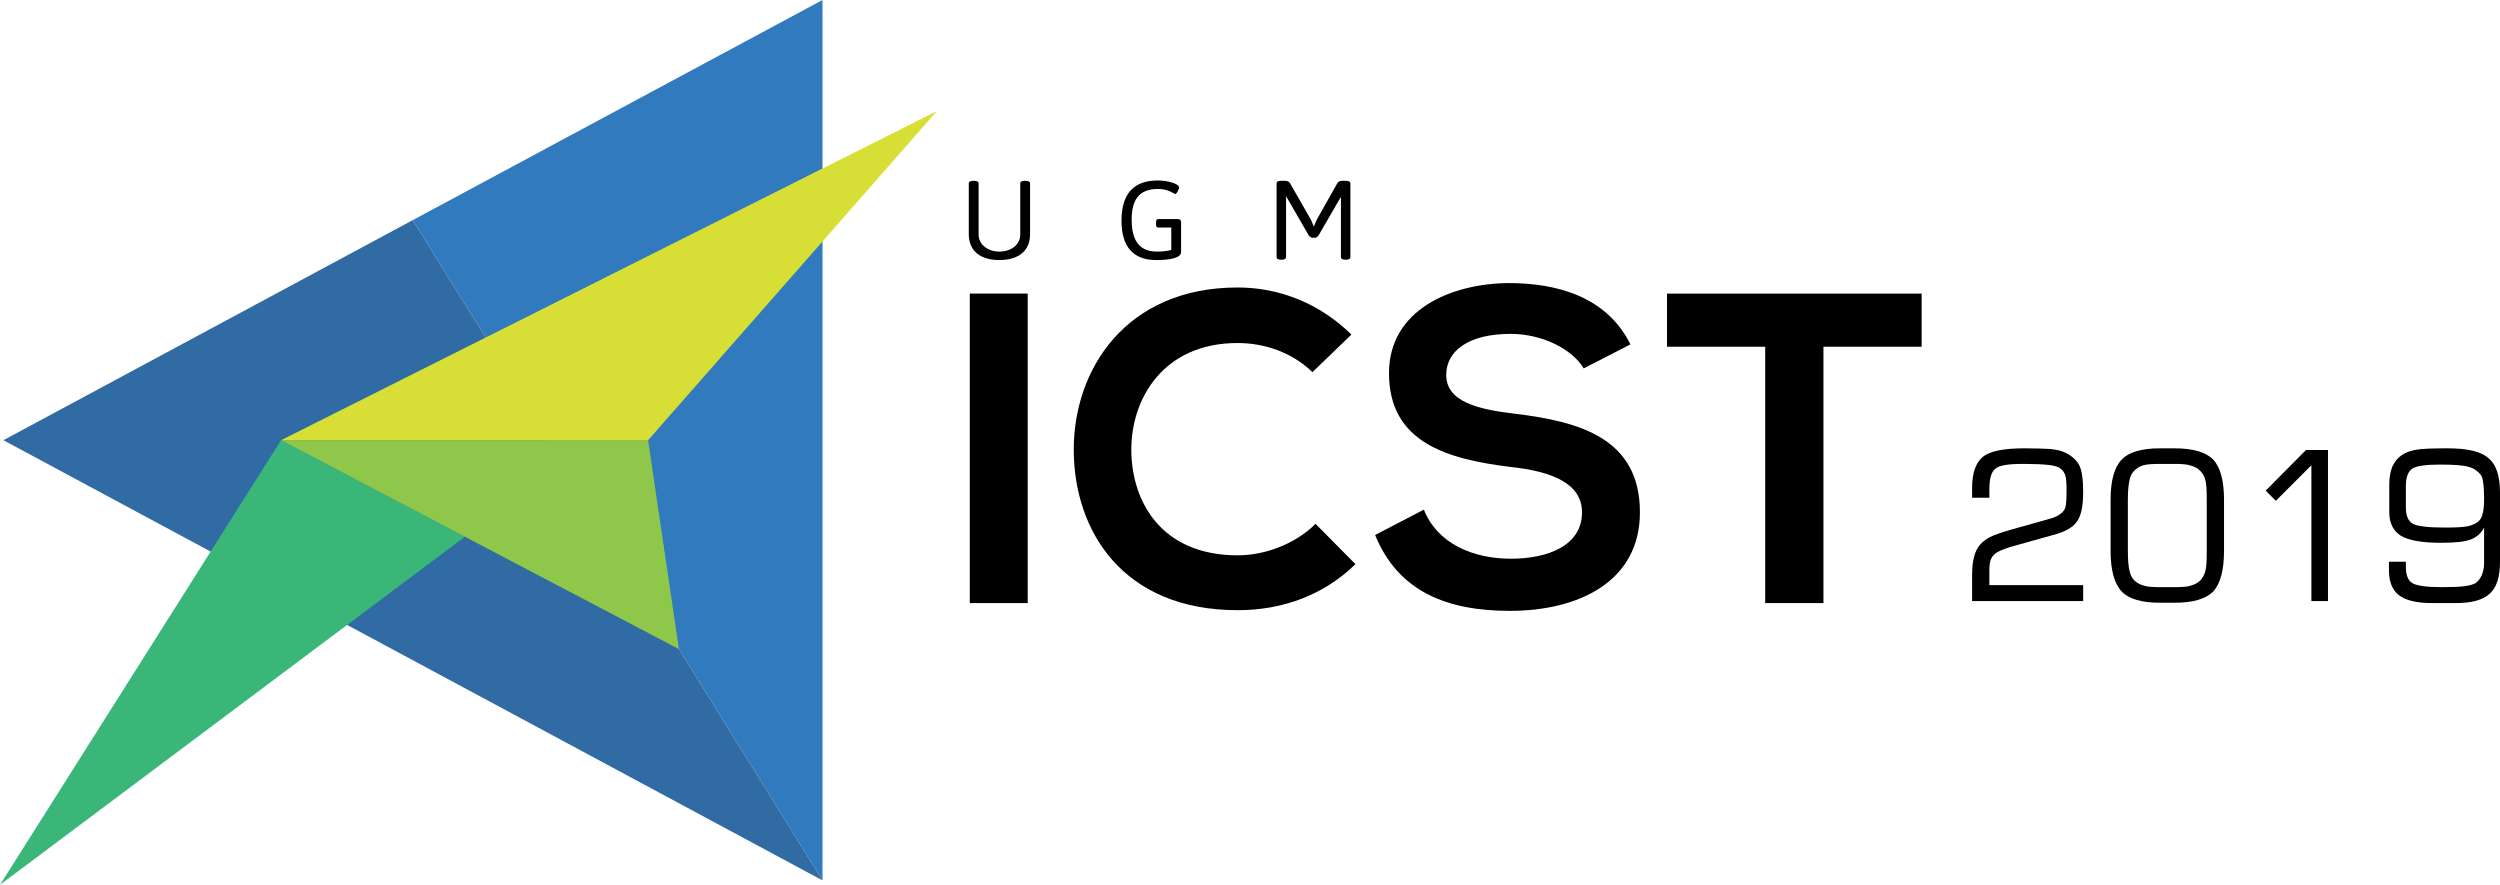
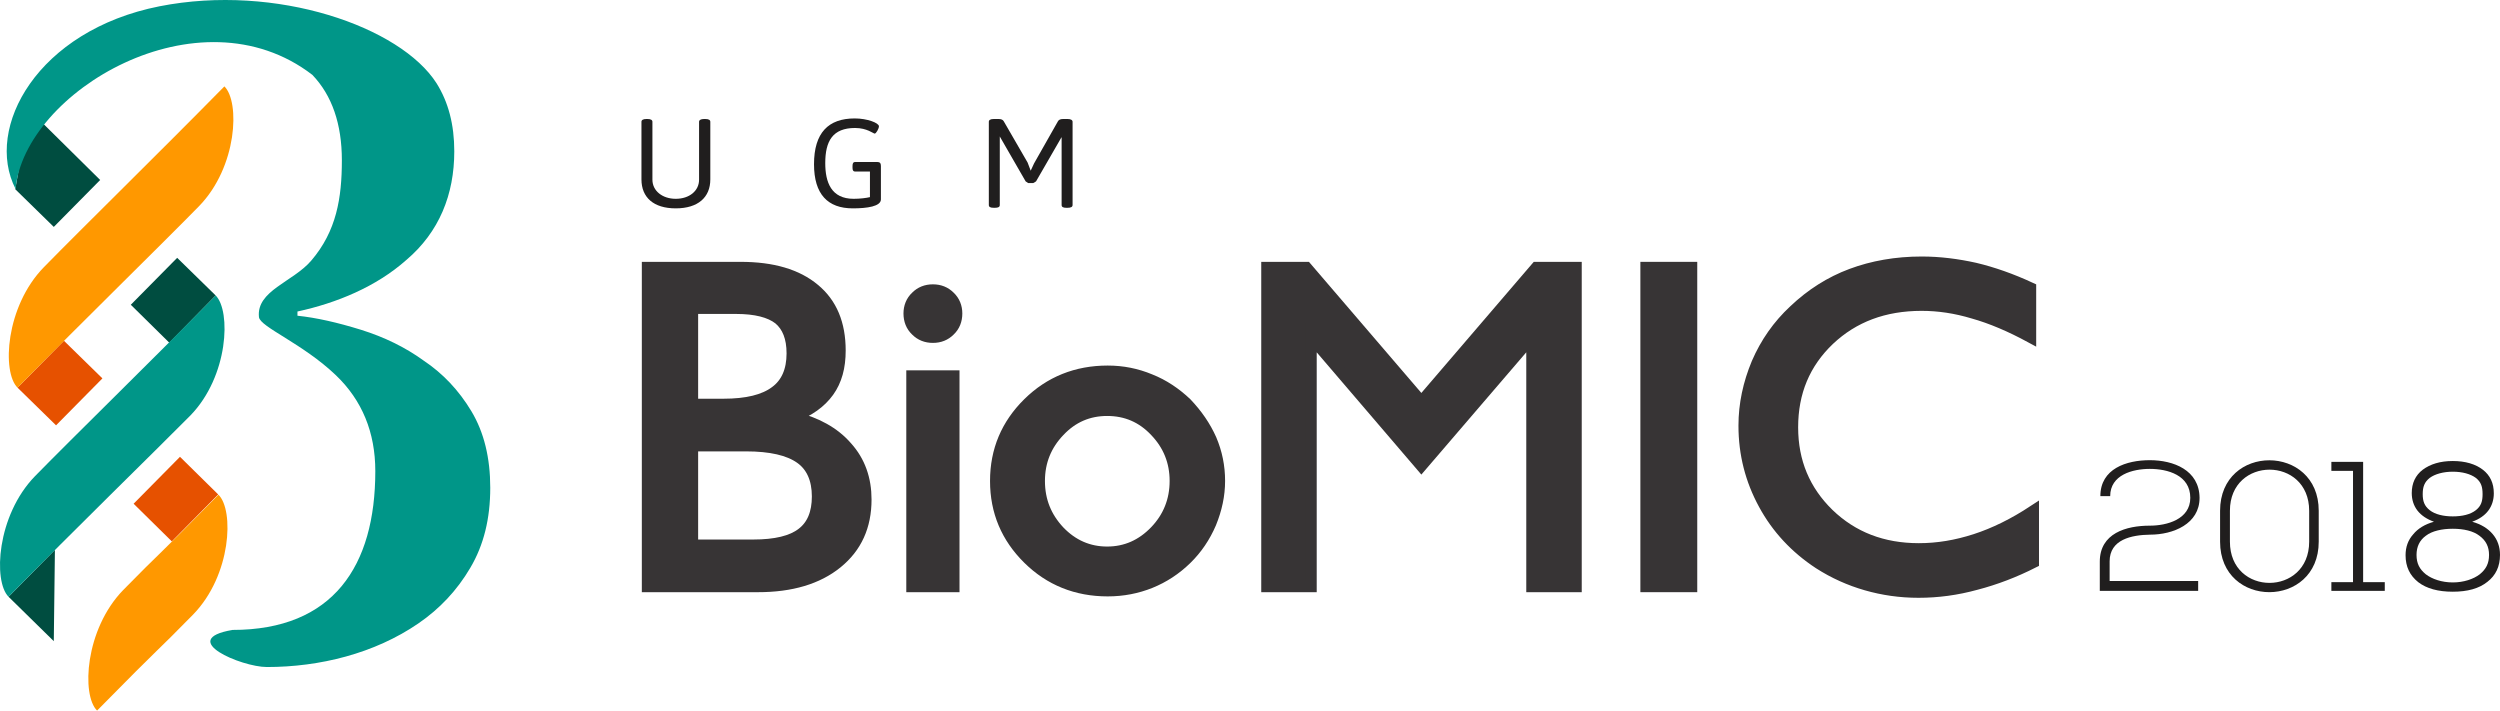
- <svg xmlns="http://www.w3.org/2000/svg" xml:space="preserve" width="7.383in" height="2.613in" version="1.1" style="shape-rendering:geometricPrecision; text-rendering:geometricPrecision; image-rendering:optimizeQuality; fill-rule:evenodd; clip-rule:evenodd" viewBox="0 0 7383 2613">
-   <defs>
-     <style type="text/css">
-    
-     .fil6 {fill:none}
-     .fil1 {fill:none;fill-rule:nonzero}
-     .fil3 {fill:#306BA4}
-     .fil2 {fill:#307ABD}
-     .fil4 {fill:#3AB778}
-     .fil5 {fill:#8FC74A}
-     .fil7 {fill:#D7DF36}
-     .fil0 {fill:black;fill-rule:nonzero}
-    
-   </style>
+ <svg xmlns="http://www.w3.org/2000/svg" xml:space="preserve" width="853.93" height="242.717" version="1.1" style="clip-rule:evenodd;fill-rule:evenodd;image-rendering:optimizeQuality;shape-rendering:geometricPrecision;text-rendering:geometricPrecision" viewBox="0 0 8895.181 2528.387" id="svg60">
+   <defs id="defs4">
+     <style type="text/css" id="style2">
+     .str0 {stroke:#373435;stroke-width:39.37}
+     .fil6 {fill:none;fill-rule:nonzero}
+     .fil0 {fill:#004D40}
+     .fil3 {fill:#009688}
+     .fil1 {fill:#E65100}
+     .fil2 {fill:#FF9800}
+     .fil5 {fill:#373435;fill-rule:nonzero}
+     .fil7 {fill:#201E1E;fill-rule:nonzero}
+     .fil4 {fill:#009688;fill-rule:nonzero}
+    </style>
  </defs>
-   <g id="Layer_x0020_1">
-     <g id="_1916240767312">
-       <g id="_1916230172800">
-         <polygon class="fil0" points="2864,1781 3035,1781 3035,867 2864,867 " />
-         <path class="fil0" d="M4003 1666c-94,92 -216,136 -348,136 -339,0 -483,-234 -484,-472 -1,-239 154,-481 484,-481 124,0 242,47 336,139l-115 111c-60,-58 -141,-86 -221,-86 -220,0 -315,165 -314,317 1,152 89,310 314,310 80,0 170,-33 230,-93l118 119 0 0z" />
-         <path class="fil0" d="M4677 1088c-31,-53 -117,-102 -216,-102 -128,0 -190,53 -190,121 0,80 94,102 204,115 191,23 368,73 368,291 0,204 -180,291 -384,291 -186,0 -330,-57 -398,-224l144 -75c40,101 146,145 257,145 108,0 210,-38 210,-137 0,-86 -90,-121 -211,-134 -187,-23 -359,-72 -359,-277 0,-188 185,-265 354,-266 142,0 289,40 359,181l-138 71 0 0 0 0z" />
-         <path class="fil0" d="M5213 1024l-290 0 0 -157c263,0 487,0 752,0l0 157 -290 0 0 757 -172 0 0 -757 0 0z" />
+   <g id="Layer_x0020_1" transform="translate(-1607.707,-2785.612)">
+     <g id="_1633313641152">
+       <g id="g25">
+         <polygon class="fil0" points="1799,5067 1638,4909 1803,4742 " id="polygon7" style="fill:#004d40" />
+         <polygon class="fil1" points="2083,4578 2248,4411 2384,4545 2219,4712 " id="polygon9" style="fill:#e65100" />
+         <polygon class="fil1" points="1670,4165 1835,3998 1972,4132 1807,4299 " id="polygon11" style="fill:#e65100" />
+         <polygon class="fil0" points="2073,3870 2238,3703 2375,3837 2210,4005 " id="polygon13" style="fill:#004d40" />
+         <polygon class="fil0" points="1662,3459 1711,3176 1964,3426 1799,3593 " id="polygon15" style="fill:#004d40" />
+         <path class="fil2" d="m 1764,3736 c 142,-145 395,-392 642,-643 56,55 46,286 -90,426 -142,145 -399,395 -646,646 -56,-55 -43,-289 94,-429 z" id="path17" style="fill:#ff9800" />
+         <path class="fil3" d="m 1732,4480 c 142,-145 396,-392 643,-643 55,55 46,287 -90,427 -143,144 -400,394 -647,645 -55,-55 -42,-289 94,-429 z" id="path19" style="fill:#009688" />
+         <path class="fil2" d="m 2046,4885 c 142,-145 92,-88 339,-339 56,55 46,286 -90,426 -142,145 -95,91 -342,342 -56,-55 -43,-289 93,-429 z" id="path21" style="fill:#ff9800" />
+         <path class="fil4" d="m 3114,4068 c 69,46 126,106 171,181 45,75 67,166 67,272 0,110 -23,204 -71,285 -47,80 -109,146 -185,198 -156,107 -351,155 -539,155 -90,0 -322,-98 -122,-132 358,0 508,-227 508,-565 0,-138 -47,-252 -140,-341 -118,-113 -270,-172 -274,-207 -10,-94 121,-125 186,-201 90,-105 109,-223 109,-357 0,-129 -35,-231 -105,-304 -404,-311 -1025,61 -1056,406 -112,-218 78,-564 512,-650 416,-82 858,73 986,274 42,67 63,147 63,242 0,153 -53,287 -171,387 -107,95 -248,153 -387,183 v 15 c 67,7 142,24 226,50 83,26 157,62 222,109 z" id="path23" style="fill:#009688;fill-rule:nonzero" />
      </g>
-       <g id="_1916230172928">
-         <path class="fil0" d="M3042 541l0 151c0,47 -32,76 -91,76 -58,0 -90,-29 -90,-76l0 -151c0,-4 4,-7 14,-7l2 0c9,0 13,3 13,7l0 152c0,29 27,50 61,50 36,0 62,-21 62,-50l0 -152c0,-4 4,-7 13,-7l2 0c10,0 14,3 14,7z" />
-         <path class="fil0" d="M3482 553c0,6 -7,20 -11,20 -4,0 -19,-15 -51,-15 -58,0 -78,34 -78,91 0,51 16,94 74,94 17,0 34,-2 43,-5l0 -66 -39 0c-4,0 -6,-3 -6,-10l0 -5c0,-7 2,-10 6,-10l58 0c7,0 10,3 10,10l0 87c0,19 -36,24 -74,24 -65,0 -102,-37 -102,-116 0,-82 38,-119 107,-119 33,0 63,11 63,20l0 0z" />
-         <path class="fil0" d="M3988 541l0 218c0,5 -4,8 -13,8l-2 0c-9,0 -13,-3 -13,-8l0 -177 -1 1 -66 114 -7 5 -13 0 -7 -5 -67 -116 -1 -1 0 179c0,5 -4,8 -13,8l-2 0c-9,0 -13,-3 -13,-8l0 -218c0,-4 4,-7 13,-7l12 0c8,0 12,3 14,6l62 108 9 21 8 -19 62 -110c2,-3 6,-6 14,-6l11 0c9,0 13,3 13,7z" />
+       <path class="fil5" d="m 4072,4372 v 353 h 216 c 79,0 137,-14 173,-42 37,-28 55,-72 55,-131 0,-62 -21,-108 -61,-136 -41,-29 -105,-44 -193,-44 z m -161,501 V 3737 h 332 c 114,0 201,26 262,77 62,51 92,124 92,219 0,59 -13,107 -41,146 -28,39 -70,69 -126,90 82,20 146,55 191,107 46,51 68,114 68,187 0,95 -34,170 -103,226 -69,56 -163,84 -281,84 z m 161,-649 h 110 c 83,0 144,-15 184,-45 40,-29 60,-75 60,-136 0,-56 -16,-96 -47,-122 -32,-25 -83,-38 -152,-38 h -155 z" id="path27" style="fill:#373435;fill-rule:nonzero" />
+       <path id="1" class="fil5" d="m 4842,3901 c 0,-23 8,-44 25,-60 16,-16 36,-24 60,-24 24,0 44,8 60,24 17,16 25,37 25,60 0,24 -8,45 -25,61 -16,16 -36,24 -60,24 -24,0 -44,-8 -60,-24 -17,-16 -25,-37 -25,-61 z m 10,972 v -750 h 150 v 750 z" style="fill:#373435;fill-rule:nonzero" />
+       <path id="2" class="fil5" d="m 5306,4497 c 0,70 24,129 71,179 47,49 104,74 170,74 66,0 123,-25 171,-75 47,-49 71,-109 71,-178 0,-69 -24,-128 -71,-177 -47,-50 -104,-74 -171,-74 -66,0 -123,24 -170,74 -47,49 -71,108 -71,177 z m -156,0 c 0,-109 39,-201 116,-277 77,-76 172,-114 283,-114 53,0 103,10 151,30 48,19 91,48 129,84 38,40 67,82 88,129 20,47 30,96 30,148 0,51 -11,101 -31,150 -21,49 -50,92 -87,128 -38,37 -81,65 -128,84 -47,19 -98,29 -152,29 -111,0 -206,-38 -283,-114 -77,-76 -116,-168 -116,-277 z" style="fill:#373435;fill-rule:nonzero" />
+       <polygon id="3" class="fil5" points="7058,3986 6665,4444 6273,3986 6273,4873 6115,4873 6115,3737 6256,3737 6665,4214 7074,3737 7216,3737 7216,4873 7058,4873 " style="fill:#373435;fill-rule:nonzero" />
+       <polygon id="4" class="fil5" points="7464,4873 7464,3737 7627,3737 7627,4873 " style="fill:#373435;fill-rule:nonzero" />
+       <path id="5" class="fil5" d="m 8843,4603 v 184 c -67,34 -135,60 -204,78 -69,19 -137,28 -205,28 -65,0 -127,-9 -186,-26 -59,-17 -115,-42 -168,-76 -84,-55 -150,-126 -196,-211 -47,-86 -71,-179 -71,-280 0,-76 16,-150 46,-222 31,-72 75,-135 132,-188 61,-58 129,-101 204,-129 75,-28 159,-43 250,-43 64,0 127,8 190,22 63,15 129,38 198,70 v 176 c -72,-39 -140,-68 -204,-86 -63,-19 -124,-28 -184,-28 -133,0 -242,41 -329,123 -87,83 -130,186 -130,311 0,123 43,225 128,308 86,83 193,124 321,124 67,0 133,-11 201,-33 68,-22 137,-56 207,-102 z" style="fill:#373435;fill-rule:nonzero" />
+       <path id="6" class="fil6 str0" d="m 4072,4372 v 353 h 216 c 79,0 137,-14 173,-42 37,-28 55,-72 55,-131 0,-62 -21,-108 -61,-136 -41,-29 -105,-44 -193,-44 z m -161,501 V 3737 h 332 c 114,0 201,26 262,77 62,51 92,124 92,219 0,59 -13,107 -41,146 -28,39 -70,69 -126,90 82,20 146,55 191,107 46,51 68,114 68,187 0,95 -34,170 -103,226 -69,56 -163,84 -281,84 z m 161,-649 h 110 c 83,0 144,-15 184,-45 40,-29 60,-75 60,-136 0,-56 -16,-96 -47,-122 -32,-25 -83,-38 -152,-38 h -155 z" style="fill:none;fill-rule:nonzero;stroke:#373435;stroke-width:39.37" />
+       <path id="7" class="fil6 str0" d="m 4842,3901 c 0,-23 8,-44 25,-60 16,-16 36,-24 60,-24 24,0 44,8 60,24 17,16 25,37 25,60 0,24 -8,45 -25,61 -16,16 -36,24 -60,24 -24,0 -44,-8 -60,-24 -17,-16 -25,-37 -25,-61 z m 10,972 v -750 h 150 v 750 z" style="fill:none;fill-rule:nonzero;stroke:#373435;stroke-width:39.37" />
+       <path id="8" class="fil6 str0" d="m 5306,4497 c 0,70 24,129 71,179 47,49 104,74 170,74 66,0 123,-25 171,-75 47,-49 71,-109 71,-178 0,-69 -24,-128 -71,-177 -47,-50 -104,-74 -171,-74 -66,0 -123,24 -170,74 -47,49 -71,108 -71,177 z m -156,0 c 0,-109 39,-201 116,-277 77,-76 172,-114 283,-114 53,0 103,10 151,30 48,19 91,48 129,84 38,40 67,82 88,129 20,47 30,96 30,148 0,51 -11,101 -31,150 -21,49 -50,92 -87,128 -38,37 -81,65 -128,84 -47,19 -98,29 -152,29 -111,0 -206,-38 -283,-114 -77,-76 -116,-168 -116,-277 z" style="fill:none;fill-rule:nonzero;stroke:#373435;stroke-width:39.37" />
+       <polygon id="9" class="fil6 str0" points="7058,3986 6665,4444 6273,3986 6273,4873 6115,4873 6115,3737 6256,3737 6665,4214 7074,3737 7216,3737 7216,4873 7058,4873 " style="fill:none;fill-rule:nonzero;stroke:#373435;stroke-width:39.37" />
+       <polygon id="10" class="fil6 str0" points="7464,4873 7464,3737 7627,3737 7627,4873 " style="fill:none;fill-rule:nonzero;stroke:#373435;stroke-width:39.37" />
+       <path id="11" class="fil6 str0" d="m 8843,4603 v 184 c -67,34 -135,60 -204,78 -69,19 -137,28 -205,28 -65,0 -127,-9 -186,-26 -59,-17 -115,-42 -168,-76 -84,-55 -150,-126 -196,-211 -47,-86 -71,-179 -71,-280 0,-76 16,-150 46,-222 31,-72 75,-135 132,-188 61,-58 129,-101 204,-129 75,-28 159,-43 250,-43 64,0 127,8 190,22 63,15 129,38 198,70 v 176 c -72,-39 -140,-68 -204,-86 -63,-19 -124,-28 -184,-28 -133,0 -242,41 -329,123 -87,83 -130,186 -130,311 0,123 43,225 128,308 86,83 193,124 321,124 67,0 133,-11 201,-33 68,-22 137,-56 207,-102 z" style="fill:none;fill-rule:nonzero;stroke:#373435;stroke-width:39.37" />
+       <g id="g46">
+         <path class="fil7" d="m 4135,3219 v 205 c 0,64 -44,103 -123,103 -79,0 -122,-39 -122,-103 v -205 c 0,-6 5,-10 18,-10 h 3 c 13,0 18,4 18,10 v 206 c 0,40 36,68 83,68 48,0 83,-28 83,-68 v -206 c 0,-6 6,-10 18,-10 h 4 c 13,0 18,4 18,10 z" id="path40" style="fill:#201e1e;fill-rule:nonzero" />
+         <path class="fil7" d="m 4735,3235 c 0,8 -10,26 -15,26 -5,0 -27,-20 -70,-20 -80,0 -106,47 -106,125 0,68 21,127 101,127 23,0 46,-3 58,-6 v -91 h -53 c -6,0 -9,-4 -9,-13 v -7 c 0,-10 3,-14 9,-14 h 79 c 9,0 13,4 13,14 v 119 c 0,25 -49,32 -100,32 -89,0 -138,-50 -138,-157 0,-112 51,-163 145,-163 44,0 86,16 86,28 z" id="path42" style="fill:#201e1e;fill-rule:nonzero" />
+         <path class="fil7" d="m 5424,3219 v 296 c 0,7 -6,10 -18,10 h -4 c -12,0 -17,-3 -17,-10 v -241 l -1,1 -90,156 -10,6 h -18 l -9,-6 -91,-158 -1,-2 v 244 c 0,7 -5,10 -18,10 h -3 c -13,0 -18,-3 -18,-10 v -296 c 0,-6 5,-10 18,-10 h 16 c 11,0 16,3 19,8 l 85,147 11,29 12,-26 85,-150 c 3,-5 8,-8 19,-8 h 15 c 12,0 18,4 18,10 z" id="path44" style="fill:#201e1e;fill-rule:nonzero" />
      </g>
-       <polygon class="fil1" points="1219,650 10,1300 2429,2600 " />
-       <polygon class="fil2" points="2429,0 1219,650 2429,2600 " />
-       <polygon class="fil3" points="1219,650 10,1300 2429,2600 " />
-       <polygon class="fil4" points="0,2613 830,1300 1373,1585 " />
-       <polygon class="fil5" points="2005,1917 830,1300 1914,1300 " />
-       <polygon class="fil6" points="824,1386 1912,1317 " />
-       <polygon class="fil6" points="824,1386 1912,1317 " />
-       <polygon class="fil7" points="2767,328 830,1300 1914,1300 " />
-       <polygon class="fil6" points="824,1386 1912,1317 " />
-       <polygon class="fil6" points="824,1386 1912,1317 " />
-       <path class="fil0" d="M5824 1775l0 -76c0,-23 2,-41 6,-55 3,-13 9,-25 17,-35 8,-9 18,-17 30,-23 12,-6 32,-13 59,-21l100 -28c16,-4 29,-8 39,-13 10,-6 17,-11 20,-17 3,-3 5,-9 6,-16 1,-7 2,-21 2,-42 0,-22 -1,-37 -4,-46 -3,-8 -8,-15 -15,-20 -6,-5 -18,-8 -35,-10 -18,-2 -43,-3 -75,-3 -42,0 -70,4 -81,14 -12,9 -18,29 -18,60l0 26 -51 0 0 -29c0,-44 11,-75 32,-92 21,-17 62,-25 122,-25 34,0 60,1 78,2 17,2 30,5 39,9 21,9 36,22 45,38 8,15 12,42 12,80 0,42 -6,71 -19,88 -12,17 -35,30 -70,39l-125 35c-26,8 -44,16 -51,25 -8,9 -12,22 -12,39l0 49 277 0 0 47 -328 0 0 0 0 0z" />
-       <path id="_1" class="fil0" d="M6381 1734l39 0c24,0 41,-1 51,-5 11,-3 20,-8 27,-15 7,-7 12,-17 15,-28 3,-11 4,-31 4,-59l0 -7 0 -142c0,-29 -1,-49 -4,-60 -3,-11 -8,-20 -15,-27 -7,-8 -17,-13 -28,-16 -11,-4 -28,-5 -50,-5l-39 0c-24,0 -41,1 -51,4 -11,3 -20,9 -27,16 -7,7 -12,16 -14,28 -3,11 -5,31 -5,60l0 7 0 141c0,29 2,49 5,60 2,11 7,21 14,28 7,7 16,12 27,15 10,4 27,5 51,5zm-2 46c-54,0 -92,-11 -113,-33 -22,-23 -33,-63 -33,-120l0 -151c0,-57 11,-96 33,-119 21,-22 59,-33 113,-33l43 0c54,0 92,11 114,33 21,23 32,62 32,119l0 151c0,57 -11,97 -32,120 -22,22 -60,33 -114,33l-43 0z" />
-       <polygon id="_2" class="fil0" points="6826,1775 6826,1374 6721,1479 6691,1449 6810,1329 6875,1329 6875,1775 " />
-       <path id="_3" class="fil0" d="M7105 1435l0 64c0,24 7,39 19,47 13,8 45,12 96,12 31,0 53,-1 69,-4 15,-4 26,-9 33,-17 5,-5 8,-12 10,-22 3,-9 4,-25 4,-45 0,-20 -1,-35 -3,-46 -1,-11 -4,-18 -7,-22 -9,-11 -20,-19 -35,-23 -15,-5 -44,-7 -86,-7 -41,0 -69,4 -81,12 -12,8 -19,25 -19,51zm278 19l0 205c0,45 -10,76 -30,94 -20,19 -54,28 -101,28l-70 0c-45,0 -78,-8 -97,-23 -20,-15 -30,-40 -30,-75l0 -24 50 0 0 14c0,25 6,41 19,49 13,8 42,12 87,12 31,0 54,-1 68,-3 15,-2 25,-5 32,-9 7,-5 13,-12 18,-23 4,-10 7,-22 7,-35l0 -106c-8,16 -21,28 -39,35 -18,7 -47,10 -88,10 -56,0 -96,-7 -119,-21 -22,-14 -34,-37 -34,-69l0 -81c0,-22 3,-39 9,-54 7,-15 16,-26 28,-34 11,-8 26,-13 43,-16 18,-3 48,-4 92,-4 58,0 99,9 121,29 23,19 34,53 34,101l0 0z" />
+       <g id="g56">
+         <path class="fil7" d="m 9081,4551 c 0,-98 93,-128 176,-128 84,0 176,35 177,134 0,93 -94,131 -176,131 -66,1 -144,17 -144,95 v 70 h 315 v 35 h -350 v -104 c 0,-101 94,-128 178,-128 60,0 144,-22 144,-99 0,-81 -81,-103 -144,-103 -61,0 -141,21 -141,97 z" id="path48" style="fill:#201e1e;fill-rule:nonzero" />
+         <path class="fil7" d="m 9542,4713 c 0,196 282,195 282,0 v -110 c 0,-195 -282,-195 -282,0 z m -35,-110 c 0,-240 351,-239 351,0 v 110 c 0,239 -351,240 -351,0 z" id="path50" style="fill:#201e1e;fill-rule:nonzero" />
+         <polygon class="fil7" points="10093,4888 9903,4888 9903,4857 9980,4857 9980,4461 9903,4461 9903,4429 10016,4429 10016,4857 10093,4857 " id="polygon52" style="fill:#201e1e;fill-rule:nonzero" />
+         <path class="fil7" d="m 10335,4426 c 45,0 81,11 107,31 26,20 39,48 39,84 0,24 -7,45 -20,62 -13,17 -32,30 -57,39 32,9 56,24 73,44 17,20 26,45 26,74 0,41 -15,73 -45,96 -30,24 -71,35 -123,35 -52,0 -93,-11 -123,-34 -30,-24 -45,-55 -45,-96 0,-29 9,-54 27,-74 17,-21 42,-36 74,-45 -25,-9 -45,-22 -59,-40 -13,-17 -20,-38 -20,-62 0,-35 13,-63 39,-83 27,-20 62,-31 107,-31 z m 0,38 c -33,0 -63,8 -82,22 -19,15 -25,32 -25,58 0,25 6,42 25,57 19,15 49,22 82,22 34,0 63,-7 82,-22 19,-15 24,-32 24,-57 0,-26 -5,-43 -24,-58 -19,-14 -48,-22 -82,-22 z m 0,203 c -39,0 -74,8 -96,25 -22,16 -33,39 -33,68 0,31 11,51 33,69 22,17 57,29 96,29 39,0 74,-12 96,-29 22,-18 33,-38 33,-69 0,-29 -11,-51 -34,-68 -22,-17 -56,-25 -95,-25 z" id="path54" style="fill:#201e1e;fill-rule:nonzero" />
+       </g>
    </g>
  </g>
</svg>
